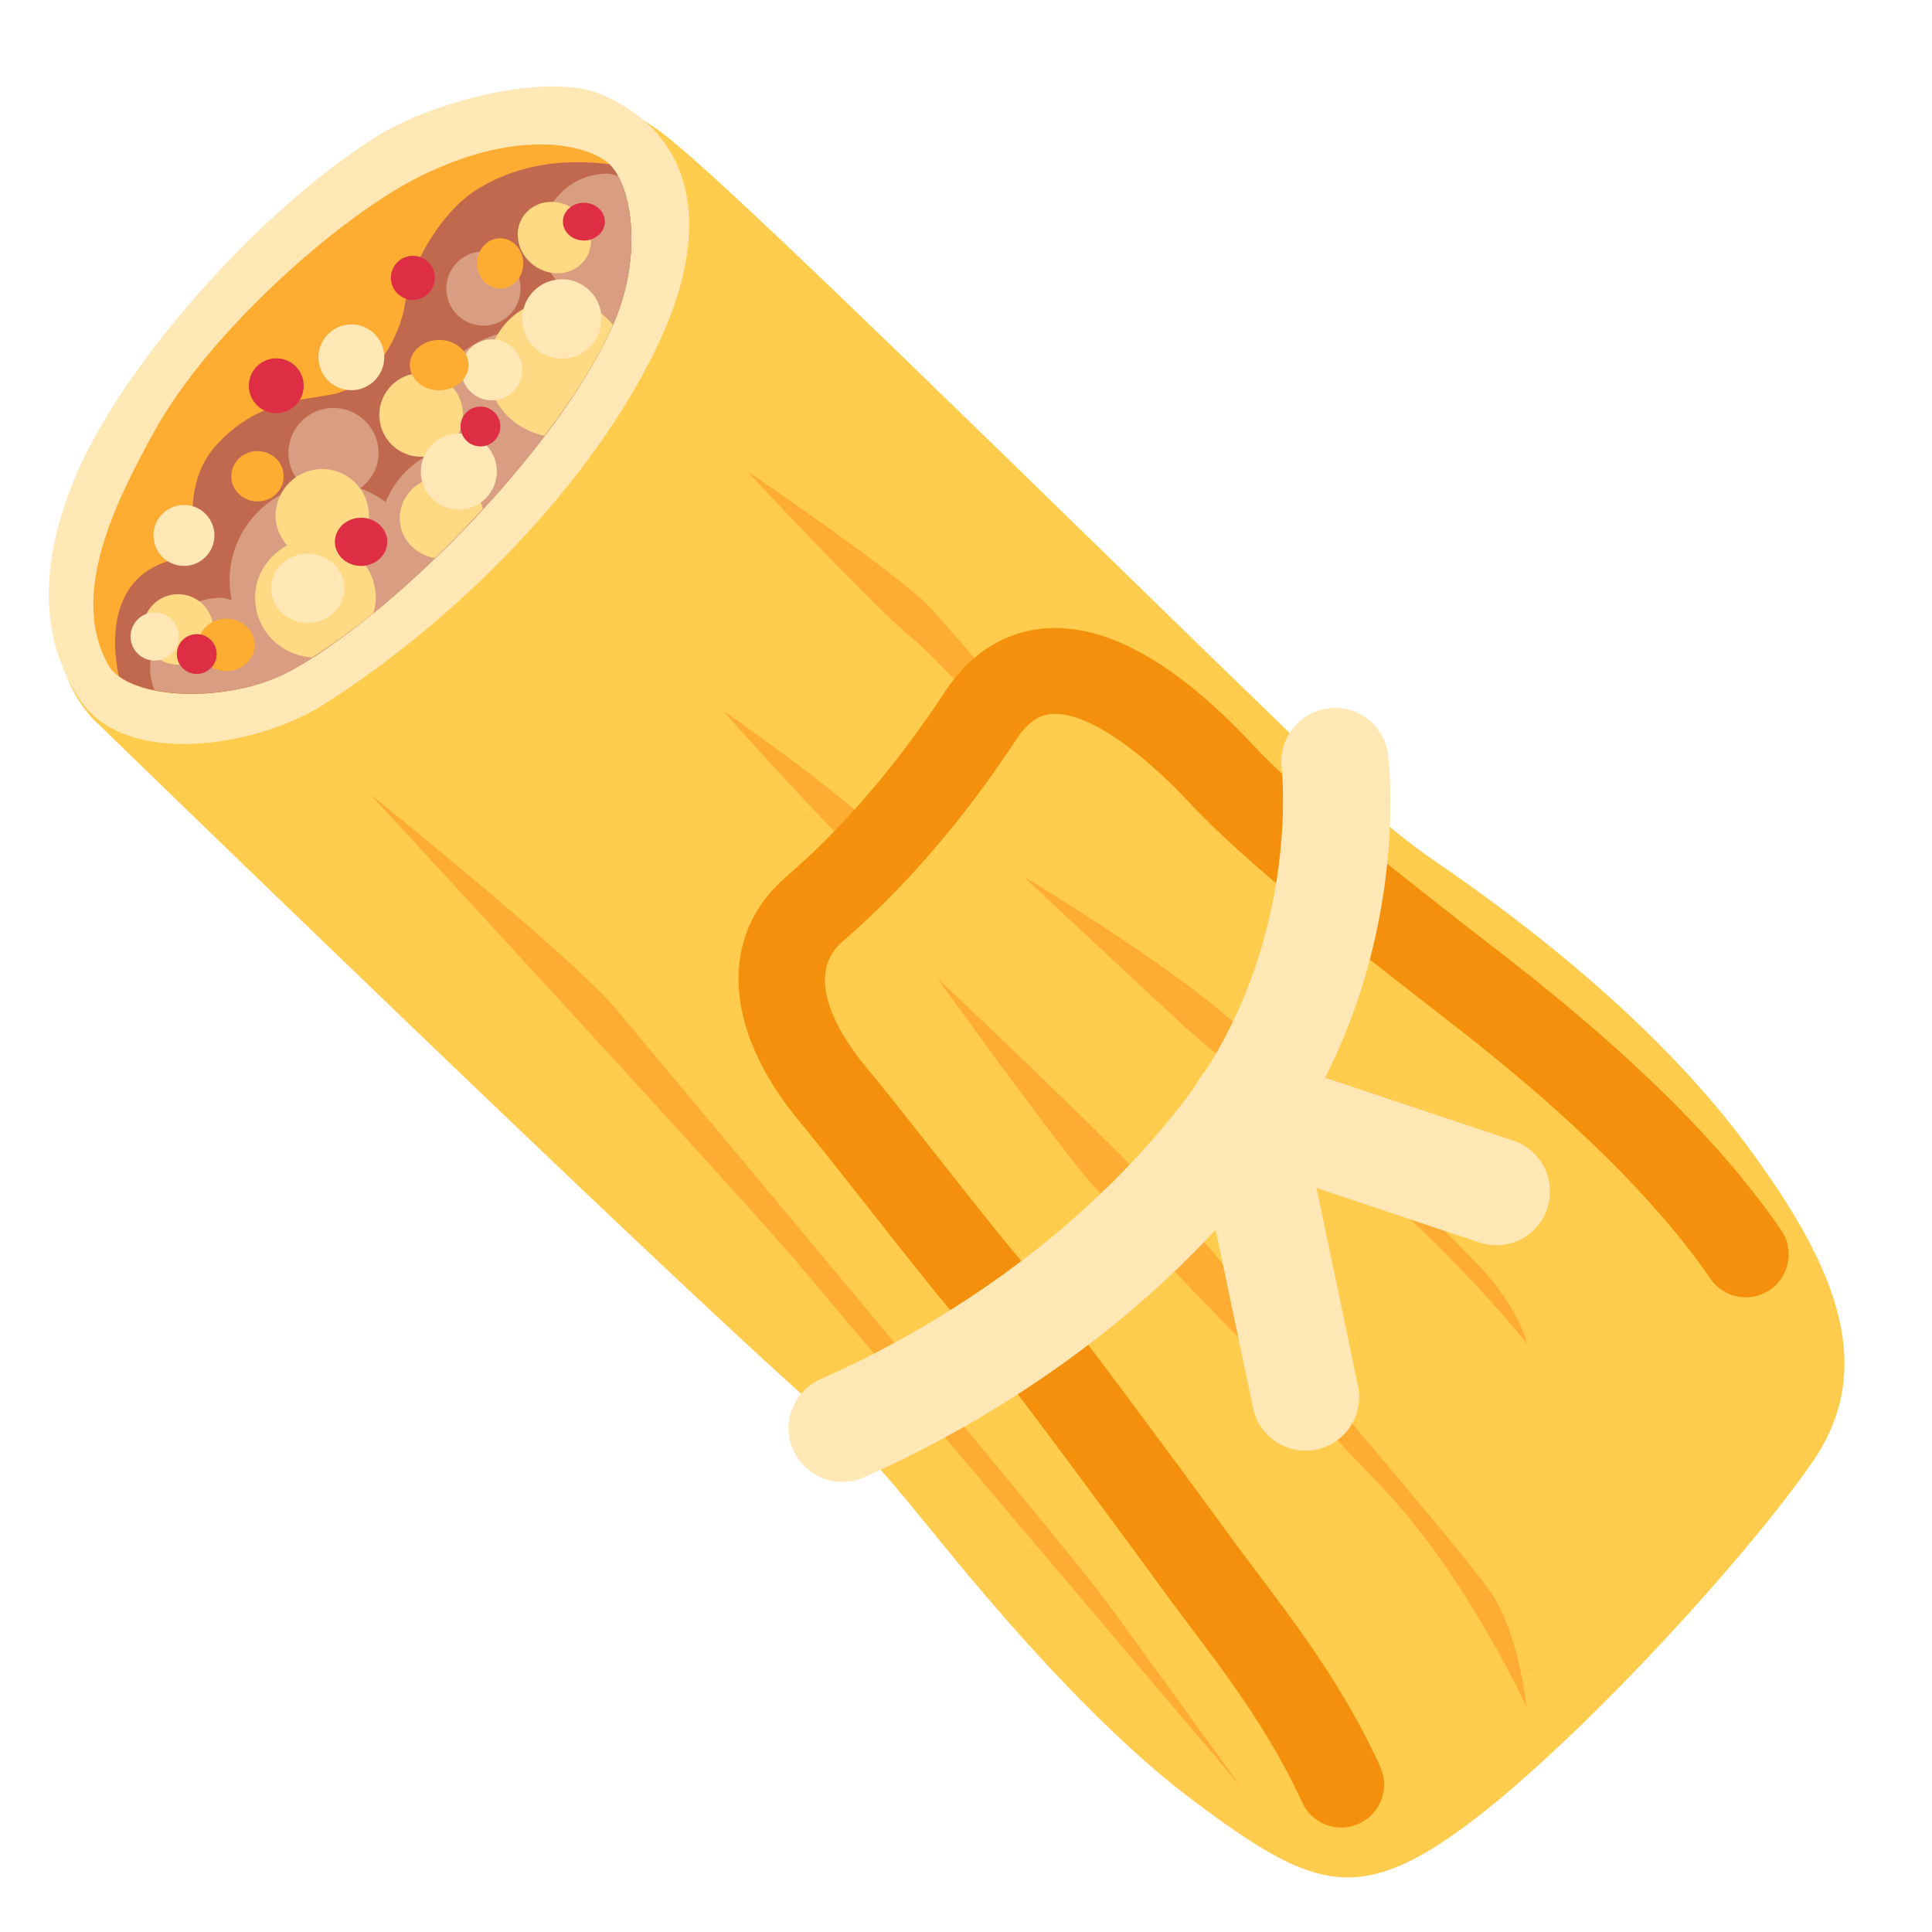
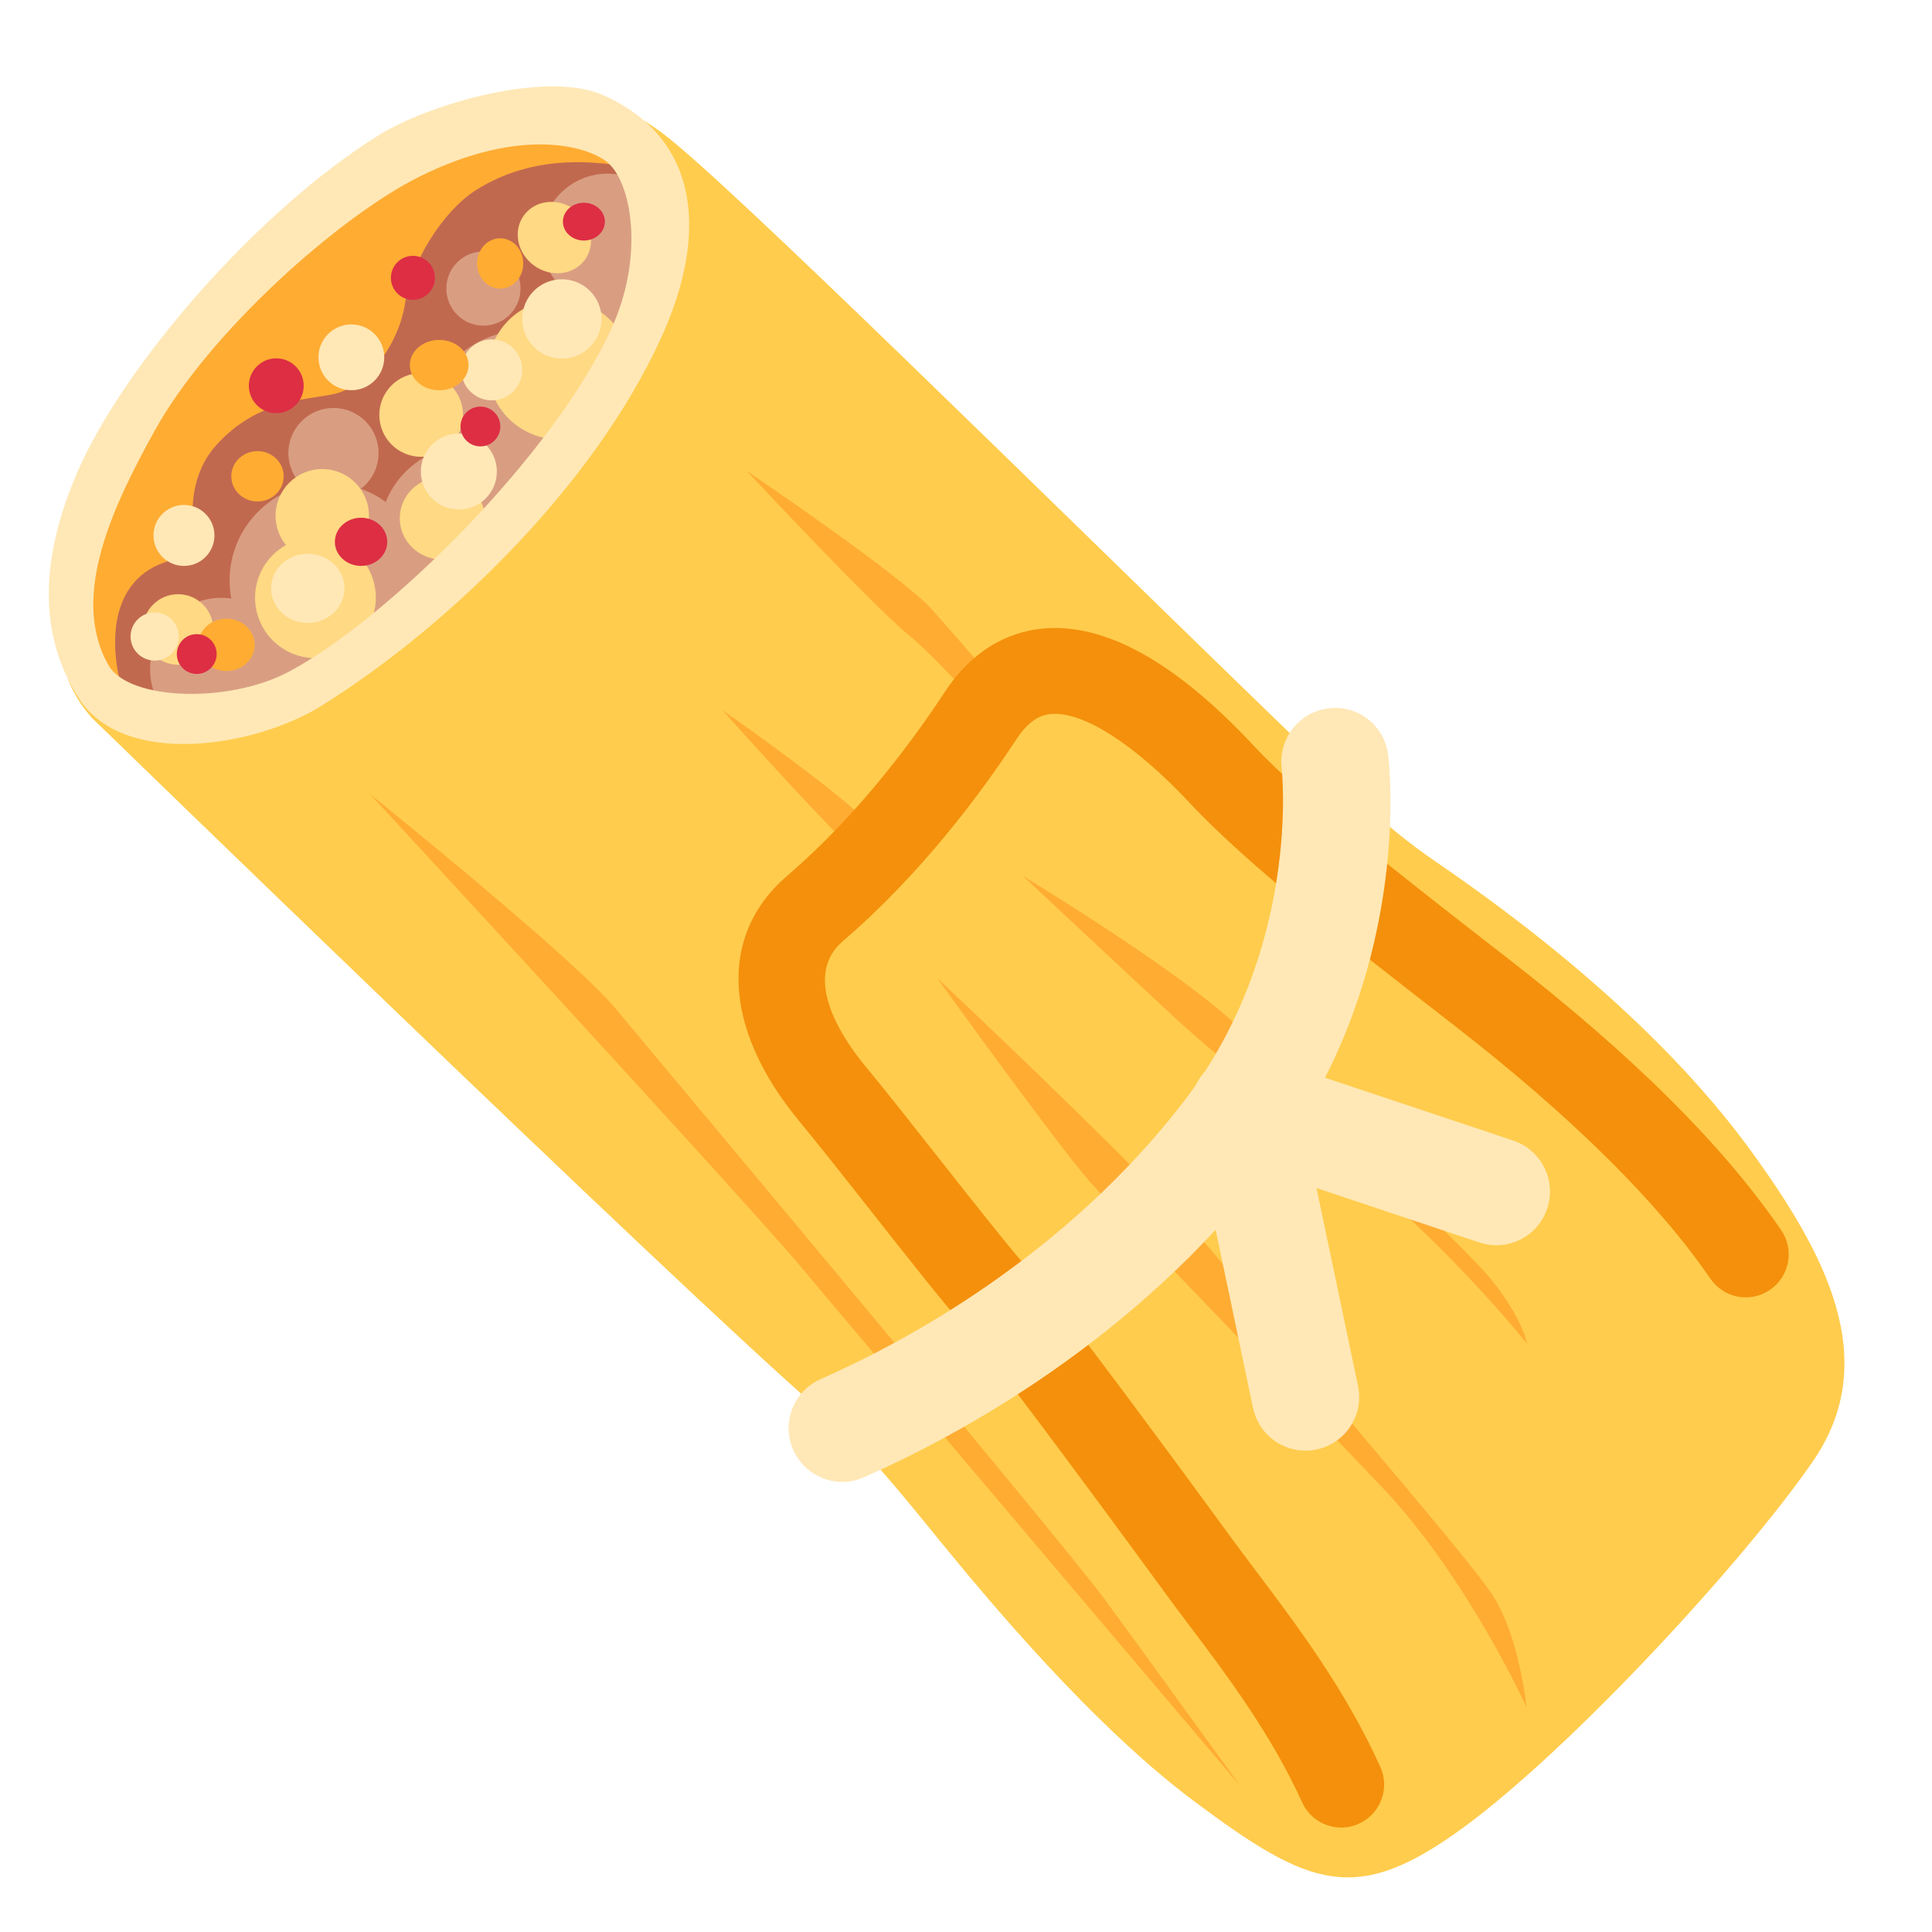
<svg xmlns="http://www.w3.org/2000/svg" viewBox="0 0 36 36">
-   <path fill="#FFCC4D" d="M33.78 27.231c-1.291 1.871-4.5 5.347-6.505 6.817-2.005 1.47-2.862 1.13-5.033-.491-.893-.667-2.386-1.98-4.591-4.677-1.087-1.33-1.409-1.758-2.429-2.65-2.851-2.496-13.511-12.855-13.511-12.855-1.211-1.367-.454-3.368.586-5s2.905-3.26 4.57-4.805 3.527-2.54 5.469-1.094c1.22.909 7.031 6.671 12.044 11.522.566.547 1.367 1.37 2.361 2.05 3.52 2.406 5.168 4.411 5.881 5.391 1.413 1.942 2.449 3.921 1.158 5.792z" />
-   <path fill="#FFAC33" d="M6.899 14.801s3.797 3.054 4.581 4.003c.784.949 8.337 9.946 9.121 11.019.784 1.073 2.518 3.467 2.518 3.467s-7.14-8.419-8.172-9.657-8.048-8.832-8.048-8.832zm6.562-1.569s2.352 2.641 2.848 2.972c.495.33.612-.017.083-.66-.53-.644-2.931-2.312-2.931-2.312zm4.003 4.994s4.664 4.375 5.407 5.448c.743 1.073 4.457 5.283 4.953 6.067.495.784.619 2.064.619 2.064s-1.114-2.435-2.683-4.086-4.829-4.994-5.448-5.695c-.619-.702-2.848-3.798-2.848-3.798zm1.6-1.9s3.358 2.024 4.206 3.016 3.975 3.807 4.547 4.537.636 1.159.636 1.159-1.166-1.479-2.893-2.963c-1.727-1.484-2.921-2.421-3.608-3.056s-2.888-2.693-2.888-2.693zm-5.149-7.551s2.93 1.981 3.467 2.6c.537.619 1.733 1.898 1.527 2.146s-1.321-1.156-1.981-1.692c-.661-.536-3.013-3.054-3.013-3.054z" />
-   <path fill="#FFE8B6" d="M6.008 13.141c2.422-1.523 5.049-4.117 6.289-6.797.977-2.109.65-3.813-1.055-4.57-1.055-.469-3.24.158-4.18.742-2.266 1.408-4.765 4.296-5.624 6.289-.63 1.461-.791 2.941.039 4.219s3.263.914 4.531.117z" />
-   <path fill="#F4900C" d="M24.992 34.054c-.304 0-.595-.175-.729-.47-.575-1.271-1.422-2.395-2.102-3.297-.154-.205-.3-.398-.433-.581-1.5-2.052-3.386-4.594-3.769-5.006-.314-.338-.94-1.133-1.665-2.052-.499-.634-1.013-1.287-1.413-1.772-1.412-1.713-1.495-3.458-.216-4.554 1.303-1.117 2.316-2.479 2.938-3.425.591-.9 1.331-1.142 1.848-1.186 1.153-.099 2.462.634 3.898 2.172.976 1.045 2.886 2.529 4.42 3.721l.33.256c2.333 1.815 3.998 3.47 5.09 5.061.25.364.158.862-.206 1.112-.366.253-.863.157-1.112-.206-.984-1.434-2.583-3.017-4.754-4.704l-.329-.256c-1.579-1.227-3.545-2.754-4.608-3.893-1.022-1.096-1.992-1.721-2.593-1.67-.153.013-.388.076-.646.469-.678 1.033-1.789 2.523-3.234 3.762-.795.682.021 1.851.409 2.321.406.492.929 1.156 1.436 1.8.645.817 1.311 1.663 1.58 1.954.525.565 2.895 3.79 3.888 5.15.13.177.271.363.42.562.728.966 1.633 2.169 2.28 3.6.183.403.004.877-.398 1.059-.107.05-.219.073-.33.073z" />
-   <path fill="#FFE8B6" d="M15.696 27.613c-.384 0-.75-.223-.916-.597-.223-.505.006-1.096.511-1.318 1.573-.693 4.542-2.287 6.76-5.164 2.202-2.856 1.835-6.188 1.831-6.221-.065-.547.323-1.046.87-1.113.55-.072 1.046.318 1.114.865.021.168.489 4.161-2.231 7.689-2.489 3.229-5.791 5.003-7.537 5.773-.13.059-.267.086-.402.086z" />
-   <path fill="#FFE8B6" d="M24.327 27.031c-.463 0-.879-.323-.978-.795l-1.133-5.395c-.074-.351.046-.714.313-.952s.642-.315.982-.201l4.688 1.566c.523.175.806.741.631 1.266-.174.522-.737.807-1.266.631l-3.033-1.014.774 3.688c.113.54-.232 1.07-.773 1.184-.067.015-.136.022-.205.022z" />
-   <path fill="#FFAC33" d="M7.805 3.297c1.953-.977 3.235-.554 3.555-.234.43.43.625 1.758.039 3.047-1.079 2.373-4.18 5.43-6.016 6.406-1.13.601-2.984.535-3.359-.117-.742-1.289.111-3.022.859-4.375C3.898 6.188 6.318 4.04 7.805 3.297z" />
-   <path fill="#C1694F" d="M11.398 6.109c.586-1.289.391-2.617-.039-3.047l-.003-.002c-1.169-.145-1.954.148-2.482.479-.608.382-1.208 1.324-1.325 2.105S6.836 7.226 6.19 7.349c-.566.107-1.419.126-2.161.946s-.326 2.072-.326 2.072c-1.578.054-1.675 1.355-1.49 2.231.608.456 2.17.449 3.169-.083 1.837-.976 4.938-4.033 6.016-6.406z" />
-   <circle fill="#D99E82" cx="9.008" cy="5.377" r=".691" />
-   <path fill="#D99E82" d="M5.383 12.516c1.836-.977 4.937-4.033 6.016-6.406.51-1.122.428-2.272.115-2.835-.066-.011-.125-.039-.194-.039-.681 0-1.232.552-1.232 1.232 0 .429.232.788.565 1.009-.199.201-.313.472-.347.768-.169-.05-.344-.086-.529-.086-1.024 0-1.853.83-1.853 1.853 0 .161.027.314.065.462-.363.188-.65.498-.802.881-.145-.108-.305-.192-.478-.253.204-.153.345-.386.345-.66 0-.464-.376-.84-.84-.84s-.84.376-.84.84c0 .244.108.46.275.613-.786.203-1.37.911-1.37 1.76 0 .125.013.247.037.364-.065-.01-.123-.039-.191-.039-.734 0-1.328.595-1.328 1.328 0 .139.039.265.079.391.741.151 1.774.047 2.507-.343z" />
+   <path d="M 11.86,2.68 c 2.72,3 -6.68,13.32 -10.02,10.16 s 6.68,-13.32 10.02,-10.16 Z" fill="#FFAC33" />
+   <path d="M 11.898,6.109 c -1.078,2.373 -4.679,5.93 -6.516,6.906 c -0.999,0.532 -2.984,0.459 -3.169,-0.417 s -0.088,-2.177 1.49,-2.231 c 0,0 -0.416,-1.252 0.326,-2.072 s 1.595,-0.839 2.161,-0.946 c 0.646,-0.123 1.242,-0.924 1.359,-1.705 s 0.717,-1.723 1.325,-2.105 c 0.528,-0.331 1.313,-0.624 2.482,-0.479 s 1.128,1.76 0.542,3.049 Z" fill="#C1694F" />
+   <g fill="#D99E82">
+     <circle cx="4.125" cy="12.468" r="1.328" />
+     <circle cx="6.214" cy="8.442" r="0.84" />
+     <circle cx="9.777" cy="8.012" r="1.853" />
+     <circle cx="11.32" cy="4.468" r="1.232" />
+     <path d="M 4.316,11.179 c -0.024,-0.117 -0.037,-0.239 -0.037,-0.364 c 0,-0.849 0.584,-1.557 1.37,-1.76 l 1.06,0.047 c 0.173,0.061 0.333,0.145 0.478,0.253 c 0.152,-0.383 0.439,-0.693 0.802,-0.881 l 2.317,-2.229 c 0.034,-0.296 0.148,-0.567 0.347,-0.768 h1.547 l -3.06,4.863 l -4.824,3.16 v-2.321 Z" />
+     <circle cx="9.008" cy="5.377" r=".691" />
+   </g>
  <g fill="#FFD983">
    <circle cx="3.318" cy="11.729" r=".657" />
-     <path d="M6.957 11.426c.029-.091.046-.186.046-.288 0-.36-.18-.666-.443-.872.189-.16.315-.389.315-.656 0-.48-.389-.87-.87-.87s-.87.389-.87.87c0 .213.086.402.213.553-.348.192-.594.549-.594.975 0 .598.47 1.075 1.059 1.111.359-.226.739-.492 1.144-.823zM9.95 4.947c.313.229.738.182.948-.105s.127-.706-.187-.935c-.313-.229-.738-.182-.948.105-.21.287-.127.705.187.935zm1.471 1.104c-.239-.284-.587-.474-.994-.474-.736 0-1.332.585-1.332 1.306 0 .621.456 1.108 1.049 1.237.52-.684.964-1.372 1.254-2.012.009-.018.014-.037.023-.057zm-2.424 3.43c-.084-.338-.382-.594-.756-.594-.438 0-.792.345-.792.77 0 .377.284.676.652.742.304-.293.603-.599.896-.918z" />
+     <circle cy="9.61" cx="6.005" r="0.87" />
+     <circle cx="5.878" cy="11.138" r="1.125" />
+     <ellipse rx="0.703" ry="0.644" transform="translate(10.330,4.427) rotate(36.186)" />
+     <ellipse cx="10.427" cy="6.883" rx="1.332" ry="1.306" />
+     <ellipse cx="8.241" cy="9.657" rx="0.792" ry="0.77" />
    <circle cx="7.848" cy="7.732" r=".78" />
  </g>
  <g fill="#FFE8B6">
    <ellipse cx="5.735" cy="10.963" rx=".684" ry=".645" />
    <circle cx="10.47" cy="5.943" r=".739" />
    <circle cx="8.55" cy="8.786" r=".708" />
    <circle cx="2.882" cy="11.86" r=".449" />
    <circle cx="6.547" cy="6.658" r=".613" />
    <circle cx="3.428" cy="9.977" r=".568" />
    <circle cx="9.164" cy="6.892" r=".568" />
  </g>
  <g fill="#FFAC33">
    <ellipse cx="4.798" cy="8.875" rx=".488" ry=".469" />
    <ellipse cx="8.184" cy="6.803" rx=".547" ry=".469" />
    <ellipse cx="4.219" cy="12.016" rx=".527" ry=".488" />
    <ellipse cx="9.32" cy="4.909" rx=".43" ry=".469" />
  </g>
  <g fill="#DD2E44">
    <circle cx="3.666" cy="12.187" r=".371" />
    <ellipse cx="6.728" cy="10.096" rx=".488" ry=".449" />
    <circle cx="7.694" cy="5.177" r=".41" />
    <circle cx="8.952" cy="7.947" r=".371" />
    <circle cx="5.148" cy="7.188" r=".511" />
    <ellipse cx="10.88" cy="4.13" rx=".391" ry=".352" />
  </g>
+   <path fill="#FFCC4D" d="M 24.38,13.998 c 0.566,0.547 1.367,1.37 2.361,2.05 c 3.52,2.406 5.168,4.411 5.881,5.391 c 1.413,1.942 2.449,3.921 1.158,5.792 s -4.5,5.347 -6.505,6.817 s -2.862,1.13 -5.033,-0.491 c -0.893,-0.667 -2.386,-1.98 -4.591,-4.677 c -1.087,-1.33 -1.409,-1.758 -2.429,-2.65 c -2.851,-2.496 -13.511,-12.855 -13.511,-12.855 c -0.201,-0.227 -0.348,-0.471 -0.448,-0.728 l 0.577,0.193 c 3.34,3.16 12.74,-7.16 10.02,-10.16 l 0.153,-0.423 c 0.107,0.066 0.215,0.139 0.323,0.219 c 1.22,0.909 7.031,6.671 12.044,11.522 Z" />
+   <path d="M 6.899,14.801 s 3.797,3.054 4.581,4.003 s 8.337,9.946 9.121,11.019 s 2.518,3.467 2.518,3.467 s -7.14,-8.419 -8.172,-9.657 s -8.048,-8.832 -8.048,-8.832 Z" fill="#FFAC33" />
+   <path d="M 13.461,13.232 s 2.401,1.668 2.931,2.312 c 0.529,0.643 0.412,0.99 -0.083,0.66 c -0.496,-0.331 -2.848,-2.972 -2.848,-2.972 Z" fill="#FFAC33" />
+   <path d="M 17.464,18.226 s 4.664,4.375 5.407,5.448 s 4.457,5.283 4.953,6.067 c 0.495,0.784 0.619,2.064 0.619,2.064 s -1.114,-2.435 -2.683,-4.086 s -4.829,-4.994 -5.448,-5.695 c -0.619,-0.702 -2.848,-3.798 -2.848,-3.798 Z" fill="#FFAC33" />
+   <path d="M 19.064,16.326 s 3.358,2.024 4.206,3.016 s 3.975,3.807 4.547,4.537 s 0.636,1.159 0.636,1.159 s -1.166,-1.479 -2.893,-2.963 s -2.921,-2.421 -3.608,-3.056 s -2.888,-2.693 -2.888,-2.693 Z" fill="#FFAC33" />
+   <path d="M 13.915,8.775 s 2.93,1.981 3.467,2.6 s 1.733,1.898 1.527,2.146 s -1.321,-1.156 -1.981,-1.692 c -0.661,-0.536 -3.013,-3.054 -3.013,-3.054 Z" fill="#FFAC33" />
+   <path d="M 24.992,34.054 c -0.304,0 -0.595,-0.175 -0.729,-0.47 c -0.575,-1.271 -1.422,-2.395 -2.102,-3.297 c -0.154,-0.205 -0.3,-0.398 -0.433,-0.581 c -1.5,-2.052 -3.386,-4.594 -3.769,-5.006 c -0.314,-0.338 -0.94,-1.133 -1.665,-2.052 c -0.499,-0.634 -1.013,-1.287 -1.413,-1.772 c -1.412,-1.713 -1.495,-3.458 -0.216,-4.554 c 1.303,-1.117 2.316,-2.479 2.938,-3.425 c 0.591,-0.9 1.331,-1.142 1.848,-1.186 c 1.153,-0.099 2.462,0.634 3.898,2.172 c 0.976,1.045 2.886,2.529 4.42,3.721 l 0.33,0.256 c 2.333,1.815 3.998,3.47 5.09,5.061 c 0.25,0.364 0.158,0.862 -0.206,1.112 c -0.366,0.253 -0.863,0.157 -1.112,-0.206 c -0.984,-1.434 -2.583,-3.017 -4.754,-4.704 l -0.329,-0.256 c -1.579,-1.227 -3.545,-2.754 -4.608,-3.893 c -1.022,-1.096 -1.992,-1.721 -2.593,-1.67 c -0.153,0.013 -0.388,0.076 -0.646,0.469 c -0.678,1.033 -1.789,2.523 -3.234,3.762 c -0.795,0.682 0.021,1.851 0.409,2.321 c 0.406,0.492 0.929,1.156 1.436,1.8 c 0.645,0.817 1.311,1.663 1.58,1.954 c 0.525,0.565 2.895,3.79 3.888,5.15 c 0.13,0.177 0.271,0.363 0.42,0.562 c 0.728,0.966 1.633,2.169 2.28,3.6 c 0.183,0.403 0.004,0.877 -0.398,1.059 c -0.107,0.05 -0.219,0.073 -0.33,0.073 Z" fill="#F4900C" />
+   <path d="M 15.696,27.613 c -0.384,0 -0.75,-0.223 -0.916,-0.597 c -0.223,-0.505 0.006,-1.096 0.511,-1.318 c 1.573,-0.693 4.542,-2.287 6.76,-5.164 c 2.202,-2.856 1.835,-6.188 1.831,-6.221 c -0.065,-0.547 0.323,-1.046 0.87,-1.113 c 0.55,-0.072 1.046,0.318 1.114,0.865 c 0.021,0.168 0.489,4.161 -2.231,7.689 c -2.489,3.229 -5.791,5.003 -7.537,5.773 c -0.13,0.059 -0.267,0.086 -0.402,0.086 Z" fill="#FFE8B6" />
+   <path d="M 24.327,27.031 c -0.463,0 -0.879,-0.323 -0.978,-0.795 l -1.133,-5.395 c -0.074,-0.351 0.046,-0.714 0.313,-0.952 s 0.642,-0.315 0.982,-0.201 l 4.688,1.566 c 0.523,0.175 0.806,0.741 0.631,1.266 c -0.174,0.522 -0.737,0.807 -1.266,0.631 l -3.033,-1.014 l 0.774,3.688 c 0.113,0.54 -0.232,1.07 -0.773,1.184 c -0.067,0.015 -0.136,0.022 -0.205,0.022 Z" fill="#FFE8B6" />
+   <path d="M 6.008,13.141 c -1.268,0.797 -3.701,1.161 -4.531,-0.117 s -0.669,-2.758 -0.039,-4.219 c 0.859,-1.993 3.358,-4.881 5.624,-6.289 c 0.94,-0.584 3.125,-1.211 4.18,-0.742 c 1.705,0.757 2.032,2.461 1.055,4.57 c -1.24,2.68 -3.867,5.274 -6.289,6.797 ZM 7.805,3.297 c -1.487,0.743 -3.907,2.891 -4.922,4.727 c -0.748,1.353 -1.601,3.086 -0.859,4.375 c 0.375,0.652 2.229,0.718 3.359,0.117 c 1.836,-0.976 4.937,-4.033 6.016,-6.406 c 0.586,-1.289 0.391,-2.617 -0.039,-3.047 c -0.32,-0.32 -1.602,-0.743 -3.555,0.234 Z" fill="#FFE8B6" />
</svg>
